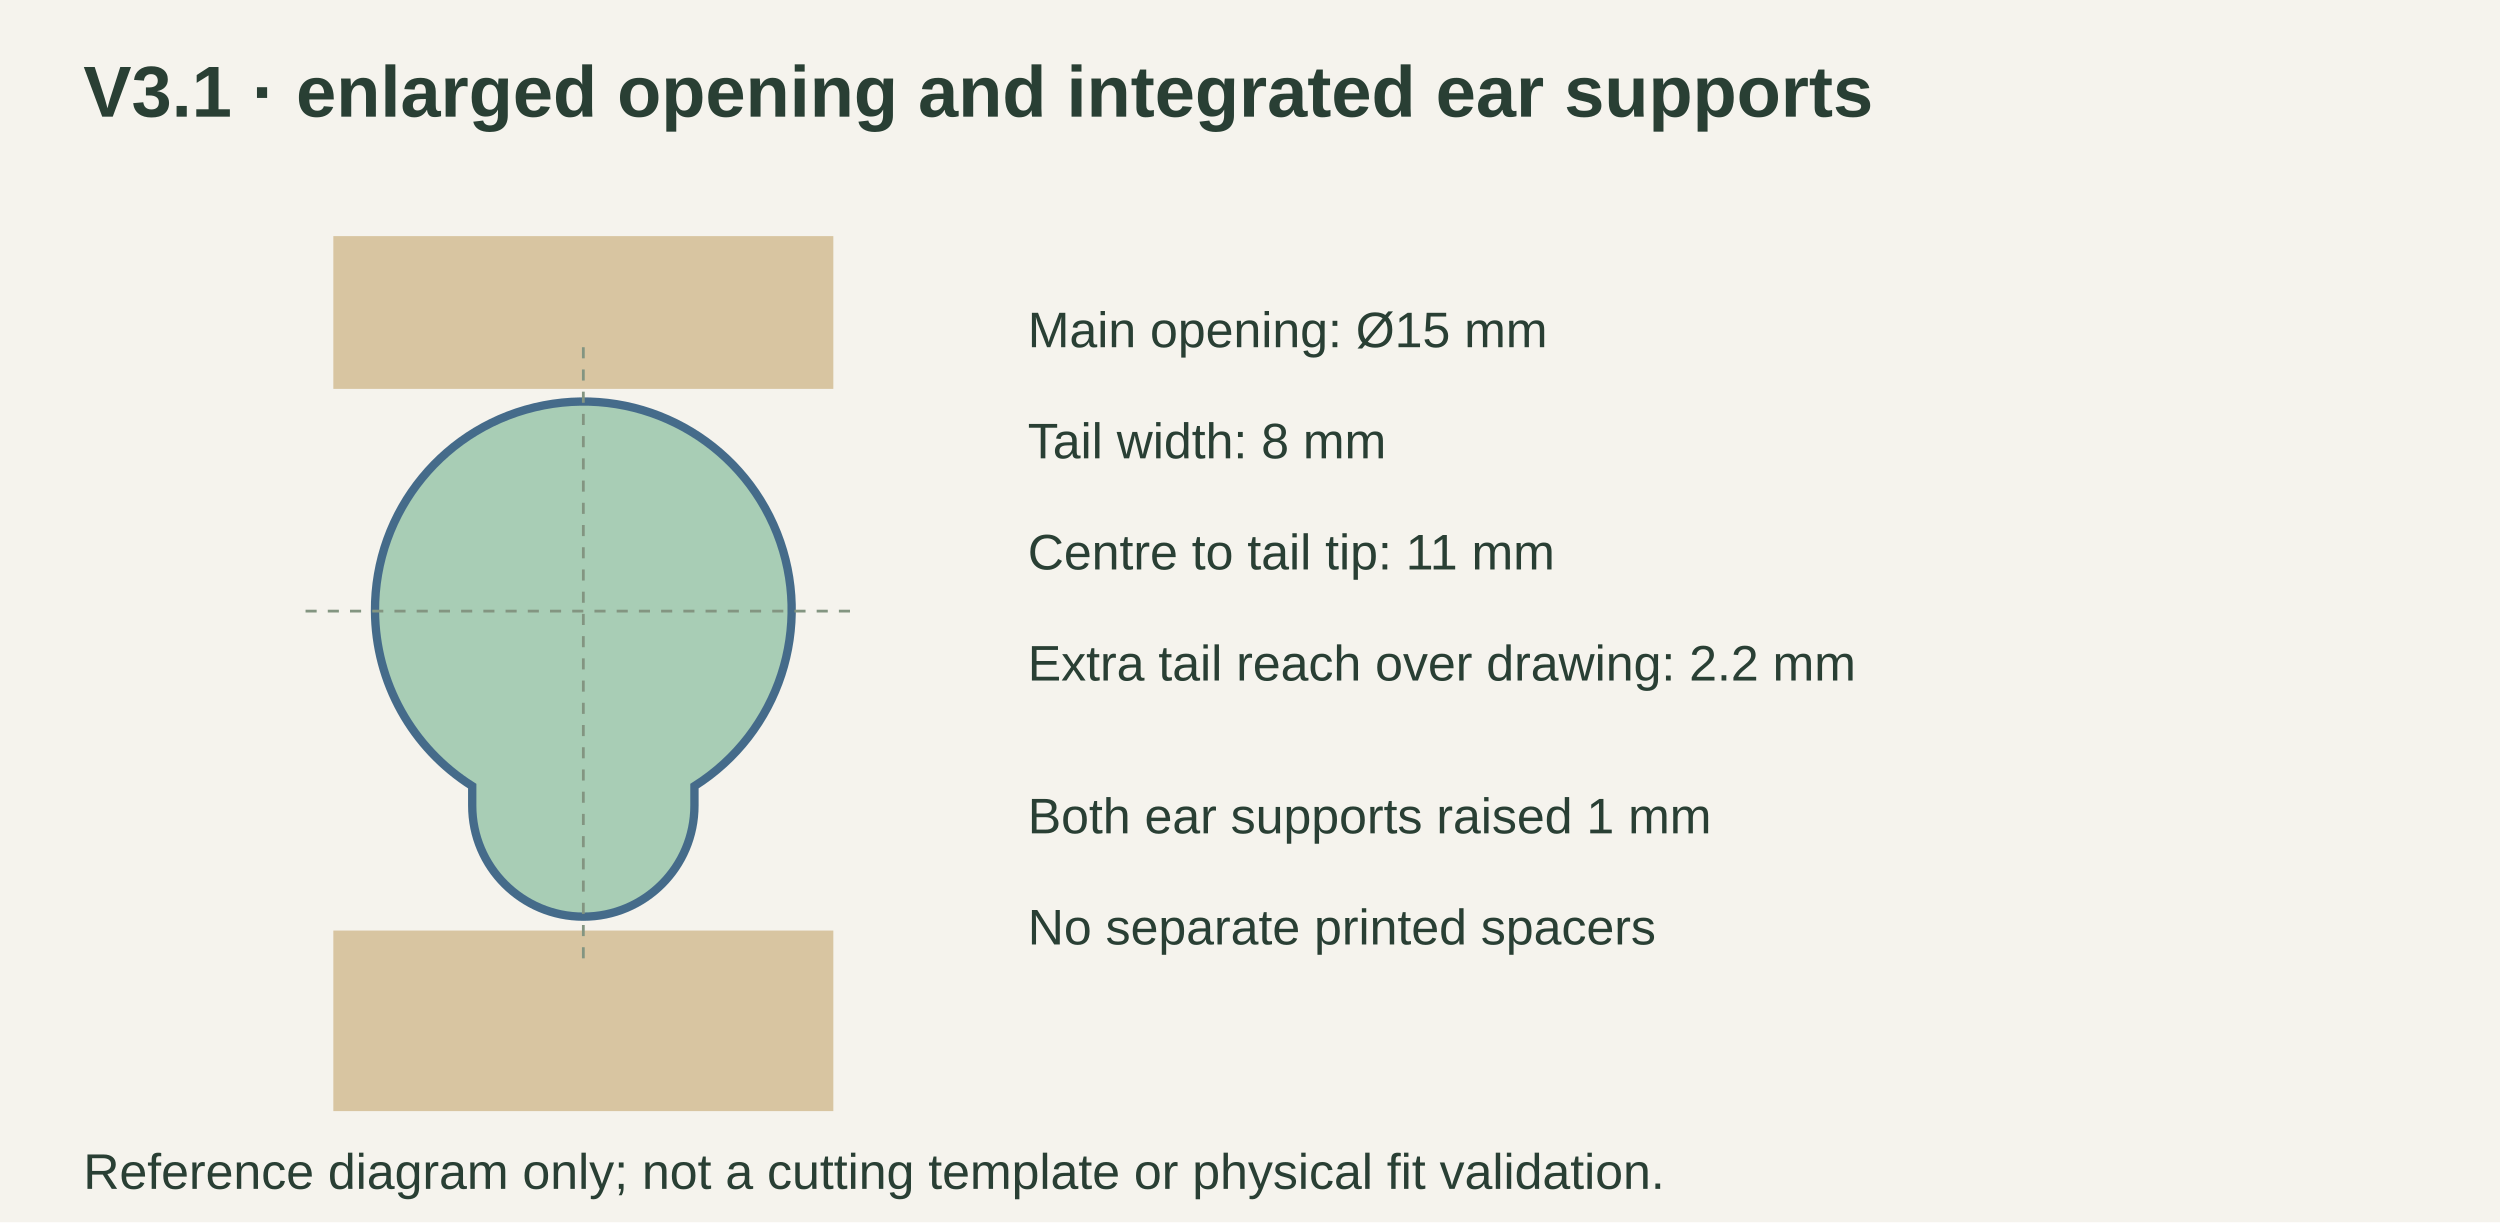
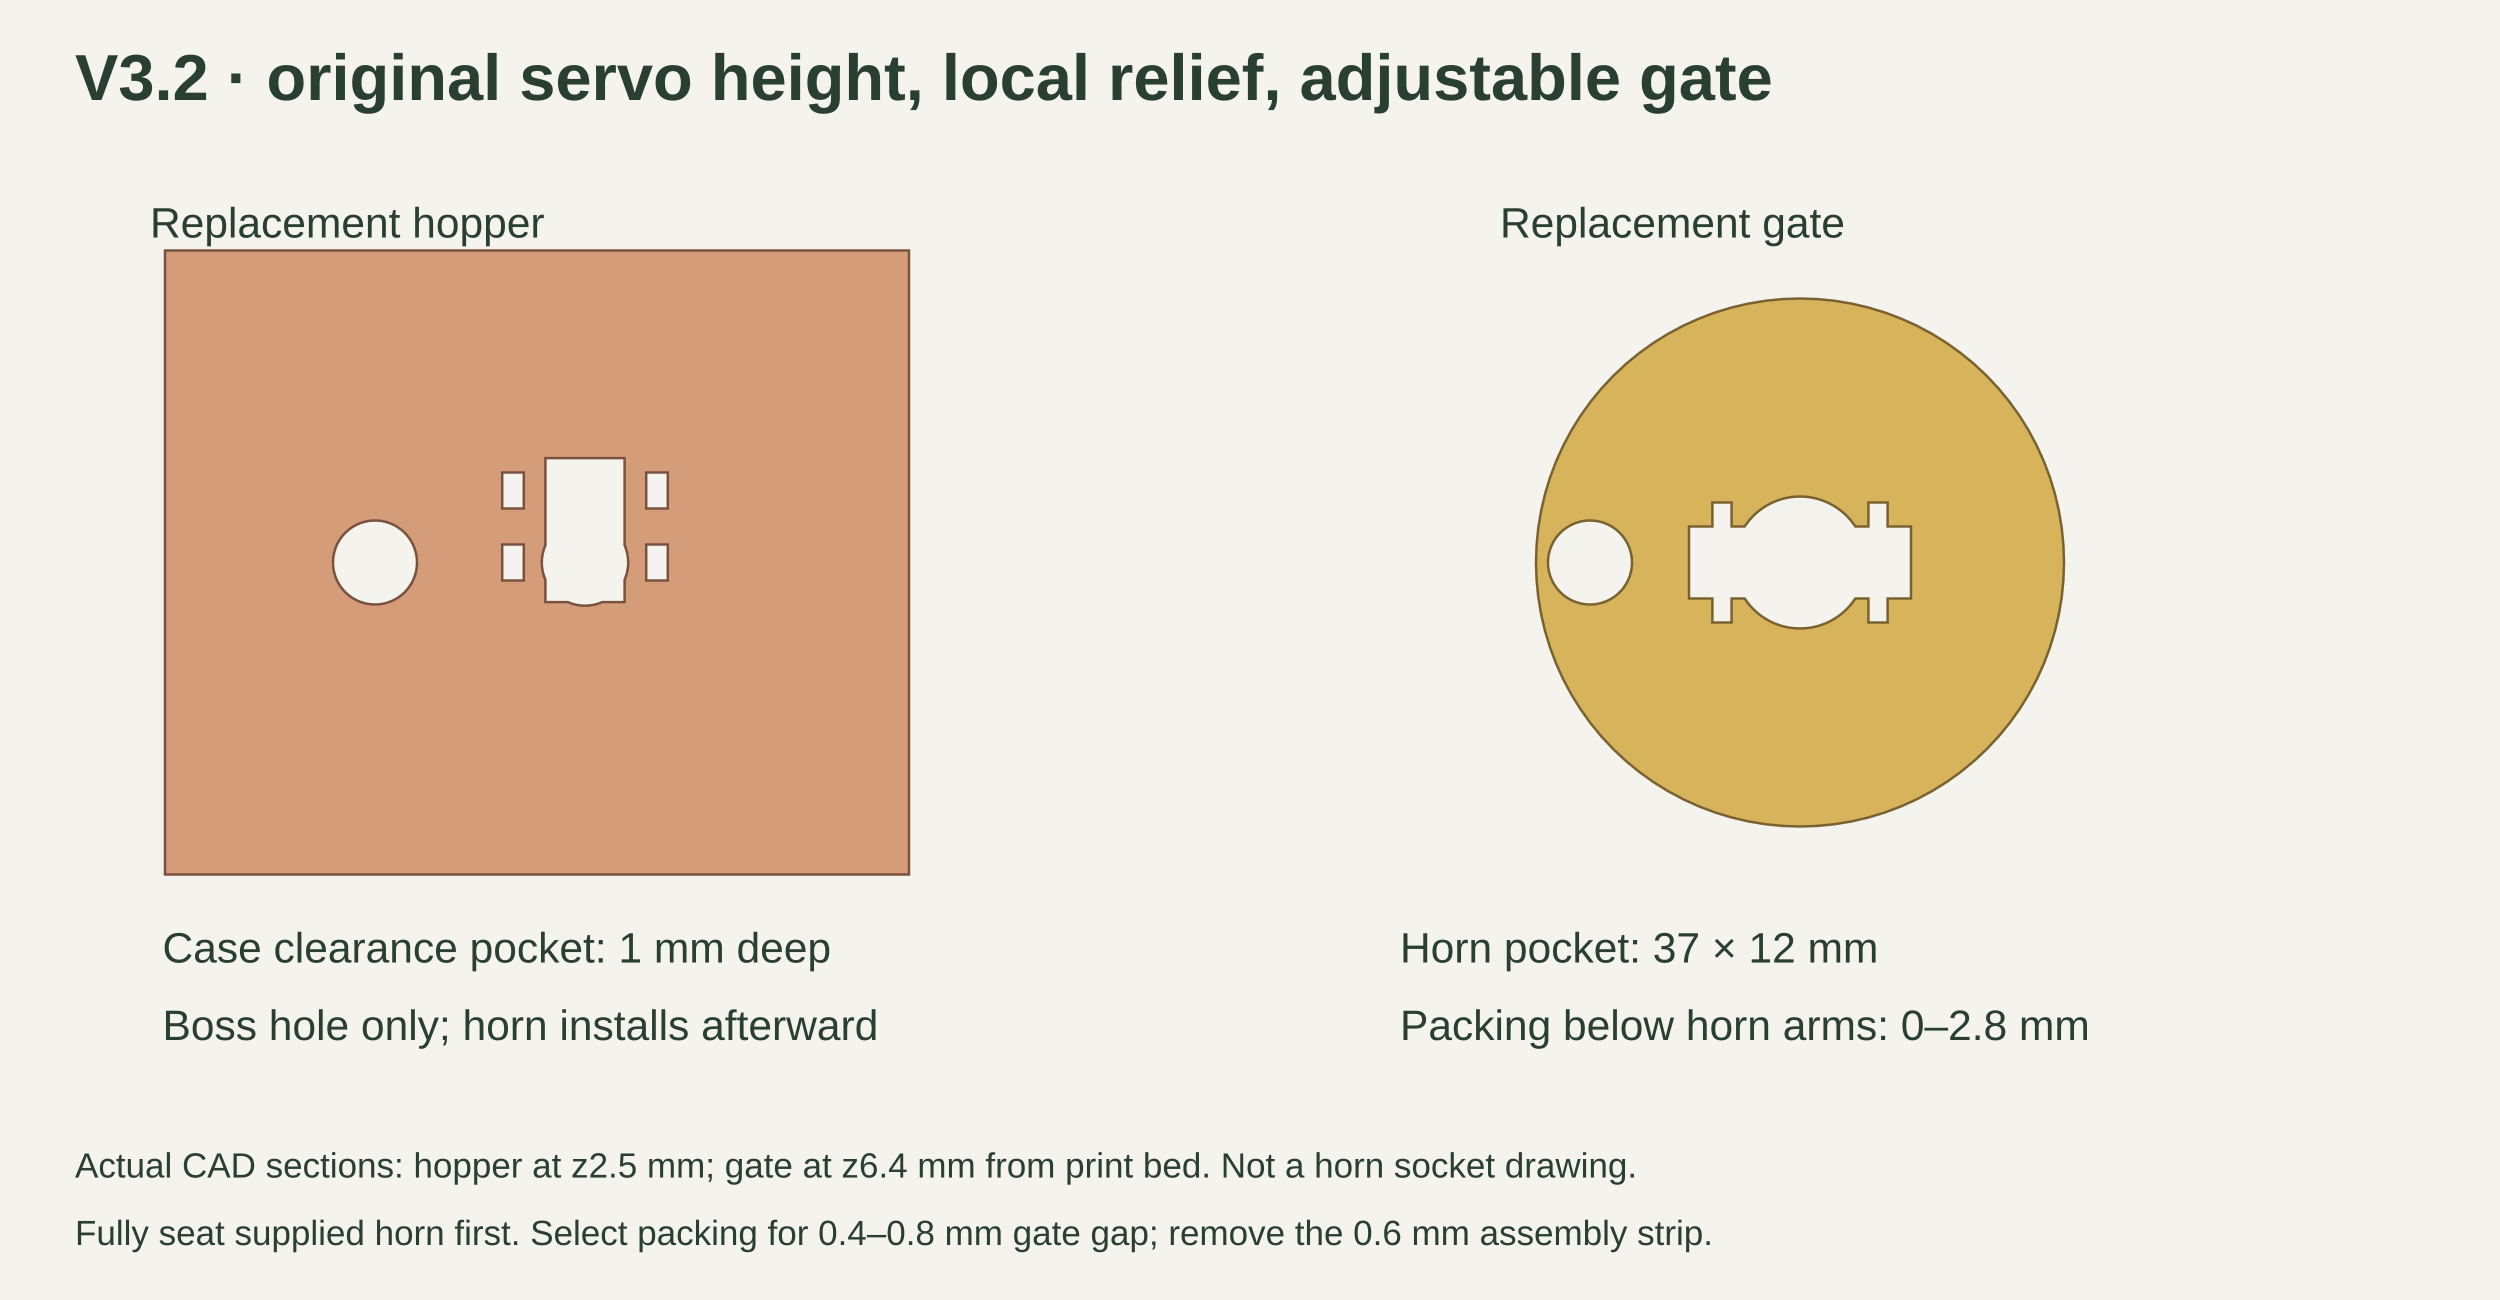
- <svg xmlns="http://www.w3.org/2000/svg" width="900" height="440" viewBox="0 0 900 440">
-   <style>text{font:18px Arial,sans-serif;fill:#293f34}.title{font-size:26px;font-weight:bold}</style>
-   <rect width="900" height="440" fill="#f5f3ed" />
-   <text x="30" y="42" class="title">V3.1 · enlarged opening and integrated ear supports</text>
-   <rect x="120" y="85" width="180" height="55" fill="#d8c5a1" />
-   <rect x="120" y="335" width="180" height="65" fill="#d8c5a1" />
-   <path d="M135 220a75 75 0 1 1 115 63v7a40 40 0 0 1-80 0v-7a75 75 0 0 1-35-63" fill="#a8cdb5" stroke="#456b8a" stroke-width="3" />
-   <path d="M210 125v220M110 220h200" stroke="#839581" stroke-dasharray="4 4" />
-   <text x="370" y="125">Main opening: Ø15 mm</text>
-   <text x="370" y="165">Tail width: 8 mm</text>
-   <text x="370" y="205">Centre to tail tip: 11 mm</text>
-   <text x="370" y="245">Extra tail reach over drawing: 2.2 mm</text>
-   <text x="370" y="300">Both ear supports raised 1 mm</text>
-   <text x="370" y="340">No separate printed spacers</text>
-   <text x="30" y="428">Reference diagram only; not a cutting template or physical fit validation.</text>
+ <svg xmlns="http://www.w3.org/2000/svg" width="1000" height="520" viewBox="0 0 1000 520">
+   <style>text{font:17px Arial,sans-serif;fill:#293f34}.title{font-size:26px;font-weight:bold}.small{font-size:14px}</style>
+   <rect width="1000" height="520" fill="#f5f3ed" />
+   <text x="30" y="40" class="title">V3.2 · original servo height, local relief, adjustable gate</text>
+   <path d="M363.60,308.20 L363.60,100.20 L314.00,100.20 L66.00,100.20 L66.00,141.80 L66.00,349.80 L115.60,349.80 L363.60,349.80 Z M233.60,242.27 L232.87,242.24 L232.47,242.20 L231.74,242.13 L231.35,242.07 L230.63,241.95 L230.24,241.86 L229.53,241.69 L229.14,241.57 L228.45,241.36 L228.07,241.22 L227.39,240.96 L227.14,240.85 L227.11,240.84 L224.87,240.84 L218.16,240.84 L218.16,240.48 L218.16,236.36 L218.16,231.89 L218.10,231.75 L218.04,231.61 L217.70,230.73 L217.64,230.55 L217.36,229.65 L217.31,229.47 L217.09,228.55 L217.05,228.37 L216.90,227.44 L216.87,227.26 L216.78,226.32 L216.76,226.13 L216.73,225.19 L216.72,225.00 L216.75,224.06 L216.76,223.87 L216.85,222.93 L216.87,222.74 L217.02,221.81 L217.05,221.63 L217.27,220.71 L217.31,220.53 L217.58,219.63 L217.64,219.45 L217.97,218.56 L218.04,218.39 L218.10,218.25 L218.16,218.11 L218.16,200.80 L218.16,183.36 L218.16,183.24 L226.08,183.24 L249.84,183.24 L249.84,183.36 L249.84,200.80 L249.84,218.11 L249.90,218.25 L249.96,218.39 L250.30,219.27 L250.36,219.45 L250.64,220.35 L250.69,220.53 L250.91,221.45 L250.95,221.63 L251.10,222.56 L251.13,222.74 L251.22,223.68 L251.24,223.87 L251.27,224.81 L251.28,225.00 L251.25,225.94 L251.24,226.13 L251.15,227.07 L251.13,227.26 L250.98,228.19 L250.95,228.37 L250.73,229.29 L250.69,229.47 L250.42,230.37 L250.36,230.55 L250.03,231.44 L249.96,231.61 L249.90,231.75 L249.84,231.89 L249.84,236.00 L249.84,240.48 L249.84,240.84 L247.60,240.84 L240.89,240.84 L240.86,240.85 L240.61,240.96 L240.23,241.11 L239.55,241.36 L239.17,241.48 L238.47,241.69 L238.08,241.78 L237.37,241.95 L236.97,242.01 L236.26,242.13 L235.85,242.17 L235.13,242.24 L234.73,242.26 L234.00,242.28 Z M200.88,193.00 L200.88,191.40 L200.88,189.00 L207.12,189.00 L209.52,189.00 L209.52,199.40 L209.52,201.00 L209.52,203.40 L203.28,203.40 L200.88,203.40 Z M258.48,193.00 L258.48,191.40 L258.48,189.00 L264.72,189.00 L267.12,189.00 L267.12,199.40 L267.12,201.00 L267.12,203.40 L260.88,203.40 L258.48,203.40 Z M149.08,241.77 L148.90,241.76 L147.99,241.67 L147.81,241.66 L146.90,241.51 L146.72,241.48 L145.83,241.27 L145.65,241.23 L144.78,240.96 L144.60,240.91 L143.74,240.59 L143.57,240.52 L142.74,240.14 L142.57,240.07 L141.76,239.64 L141.60,239.55 L140.82,239.07 L140.67,238.97 L139.92,238.44 L139.77,238.33 L139.06,237.75 L138.92,237.63 L138.25,237.00 L138.12,236.88 L137.49,236.21 L137.37,236.08 L136.79,235.37 L136.67,235.23 L136.14,234.48 L136.03,234.33 L135.55,233.56 L135.45,233.40 L135.02,232.59 L134.93,232.43 L134.55,231.60 L134.48,231.43 L134.16,230.57 L134.09,230.40 L133.83,229.52 L133.77,229.35 L133.56,228.46 L133.52,228.28 L133.37,227.37 L133.34,227.19 L133.25,226.28 L133.24,226.10 L133.21,225.18 L133.20,225.00 L133.23,224.08 L133.24,223.90 L133.33,222.99 L133.34,222.81 L133.49,221.90 L133.52,221.72 L133.73,220.83 L133.77,220.65 L134.04,219.78 L134.09,219.60 L134.41,218.74 L134.48,218.57 L134.86,217.74 L134.93,217.57 L135.36,216.76 L135.45,216.60 L135.93,215.82 L136.03,215.67 L136.56,214.92 L136.67,214.77 L137.25,214.06 L137.37,213.92 L138.00,213.25 L138.12,213.12 L138.79,212.49 L138.92,212.37 L139.63,211.79 L139.77,211.67 L140.52,211.14 L140.67,211.03 L141.44,210.55 L141.60,210.45 L142.41,210.02 L142.57,209.93 L143.40,209.55 L143.57,209.48 L144.43,209.16 L144.60,209.09 L145.48,208.83 L145.65,208.77 L146.54,208.56 L146.72,208.52 L147.63,208.37 L147.81,208.34 L148.72,208.25 L148.90,208.24 L149.82,208.21 L150.00,208.20 L150.92,208.23 L151.10,208.24 L152.01,208.33 L152.19,208.34 L153.10,208.49 L153.28,208.52 L154.17,208.73 L154.35,208.77 L155.22,209.04 L155.40,209.09 L156.26,209.41 L156.43,209.48 L157.26,209.86 L157.43,209.93 L158.24,210.36 L158.40,210.45 L159.18,210.93 L159.33,211.03 L160.08,211.56 L160.23,211.67 L160.94,212.25 L161.08,212.37 L161.75,213.00 L161.88,213.12 L162.51,213.79 L162.63,213.92 L163.21,214.63 L163.33,214.77 L163.86,215.52 L163.97,215.67 L164.45,216.44 L164.55,216.60 L164.98,217.41 L165.07,217.57 L165.45,218.40 L165.52,218.57 L165.84,219.43 L165.91,219.60 L166.17,220.48 L166.23,220.65 L166.44,221.54 L166.48,221.72 L166.63,222.63 L166.66,222.81 L166.75,223.72 L166.76,223.90 L166.79,224.82 L166.80,225.00 L166.77,225.92 L166.76,226.10 L166.67,227.01 L166.66,227.19 L166.51,228.10 L166.48,228.28 L166.27,229.17 L166.23,229.35 L165.96,230.22 L165.91,230.40 L165.59,231.26 L165.52,231.43 L165.14,232.26 L165.07,232.43 L164.64,233.24 L164.55,233.40 L164.07,234.18 L163.97,234.33 L163.44,235.08 L163.33,235.23 L162.75,235.94 L162.63,236.08 L162.00,236.75 L161.88,236.88 L161.21,237.51 L161.08,237.63 L160.37,238.21 L160.23,238.33 L159.48,238.86 L159.33,238.97 L158.56,239.45 L158.40,239.55 L157.59,239.98 L157.43,240.07 L156.60,240.45 L156.43,240.52 L155.57,240.84 L155.40,240.91 L154.52,241.17 L154.35,241.23 L153.46,241.44 L153.28,241.48 L152.37,241.63 L152.19,241.66 L151.28,241.75 L151.10,241.76 L150.18,241.79 L150.00,241.80 Z M200.88,221.80 L200.88,220.20 L200.88,217.80 L207.12,217.80 L209.52,217.80 L209.52,228.20 L209.52,229.80 L209.52,232.20 L203.28,232.20 L200.88,232.20 Z M258.48,221.80 L258.48,220.20 L258.48,217.80 L264.72,217.80 L267.12,217.80 L267.12,228.20 L267.12,229.80 L267.12,232.20 L260.88,232.20 L258.48,232.20 Z" fill="#d59c7a" stroke="#79523e" fill-rule="evenodd" />
+   <path d="M720.93,330.57 L726.91,330.37 L727.84,330.28 L733.78,329.70 L734.70,329.54 L740.60,328.57 L741.51,328.36 L747.33,327.00 L748.22,326.73 L753.94,325.00 L754.82,324.67 L760.41,322.56 L761.26,322.18 L766.71,319.71 L767.53,319.27 L772.80,316.45 L773.59,315.96 L778.67,312.80 L779.43,312.26 L784.29,308.78 L785.01,308.19 L789.63,304.39 L790.31,303.76 L794.67,299.67 L795.31,298.99 L799.39,294.63 L799.99,293.91 L803.78,289.29 L804.32,288.53 L807.80,283.67 L808.30,282.88 L811.45,277.80 L811.89,276.98 L814.71,271.71 L815.10,270.86 L817.56,265.41 L817.89,264.54 L820.00,258.94 L820.27,258.05 L822.00,252.33 L822.21,251.42 L823.57,245.60 L823.72,244.68 L824.70,238.78 L824.79,237.85 L825.37,231.91 L825.40,230.97 L825.60,225.00 L825.57,224.07 L825.37,218.09 L825.28,217.16 L824.70,211.22 L824.54,210.30 L823.57,204.40 L823.36,203.49 L822.00,197.67 L821.73,196.78 L820.00,191.06 L819.67,190.18 L817.56,184.59 L817.18,183.74 L814.71,178.29 L814.27,177.47 L811.45,172.20 L810.96,171.41 L807.80,166.33 L807.26,165.57 L803.78,160.71 L803.19,159.99 L799.39,155.37 L798.76,154.69 L794.67,150.33 L793.99,149.69 L789.63,145.61 L788.91,145.01 L784.29,141.22 L783.53,140.68 L778.67,137.20 L777.88,136.70 L772.80,133.55 L771.98,133.11 L766.71,130.29 L765.86,129.90 L760.41,127.44 L759.54,127.11 L753.94,125.00 L753.05,124.73 L747.33,123.00 L746.42,122.79 L740.60,121.43 L739.68,121.28 L733.78,120.30 L732.85,120.21 L726.91,119.63 L725.97,119.60 L720.00,119.40 L719.07,119.43 L713.09,119.63 L712.16,119.72 L706.22,120.30 L705.30,120.46 L699.40,121.43 L698.49,121.64 L692.67,123.00 L691.78,123.27 L686.06,125.00 L685.18,125.33 L679.59,127.44 L678.74,127.82 L673.29,130.29 L672.47,130.73 L667.20,133.55 L666.41,134.04 L661.33,137.20 L660.57,137.74 L655.71,141.22 L654.99,141.81 L650.37,145.61 L649.69,146.24 L645.33,150.33 L644.69,151.01 L640.61,155.37 L640.01,156.09 L636.22,160.71 L635.68,161.47 L632.20,166.33 L631.70,167.12 L628.55,172.20 L628.11,173.02 L625.29,178.29 L624.90,179.14 L622.44,184.59 L622.11,185.46 L620.00,191.06 L619.73,191.95 L618.00,197.67 L617.79,198.58 L616.43,204.40 L616.28,205.32 L615.30,211.22 L615.21,212.15 L614.63,218.09 L614.60,219.03 L614.40,225.00 L614.43,225.93 L614.63,231.91 L614.72,232.84 L615.30,238.78 L615.46,239.70 L616.43,245.60 L616.64,246.51 L618.00,252.33 L618.27,253.22 L620.00,258.94 L620.33,259.82 L622.44,265.41 L622.82,266.26 L625.29,271.71 L625.73,272.53 L628.55,277.80 L629.04,278.59 L632.20,283.67 L632.74,284.43 L636.22,289.29 L636.81,290.01 L640.61,294.63 L641.24,295.31 L645.33,299.67 L646.01,300.31 L650.37,304.39 L651.09,304.99 L655.71,308.78 L656.47,309.32 L661.33,312.80 L662.12,313.30 L667.20,316.45 L668.02,316.89 L673.29,319.71 L674.14,320.10 L679.59,322.56 L680.46,322.89 L686.06,325.00 L686.95,325.27 L692.67,327.00 L693.58,327.21 L699.40,328.57 L700.32,328.72 L706.22,329.70 L707.15,329.79 L713.09,330.37 L714.03,330.40 L720.00,330.60 Z M719.14,251.37 L718.27,251.34 L717.41,251.26 L716.55,251.17 L715.70,251.03 L714.85,250.89 L714.01,250.70 L713.17,250.50 L712.34,250.25 L711.51,250.00 L710.71,249.69 L709.90,249.39 L709.11,249.03 L708.32,248.68 L707.56,248.27 L706.80,247.86 L706.07,247.41 L705.33,246.95 L704.63,246.45 L703.93,245.94 L703.26,245.40 L702.59,244.85 L701.96,244.26 L701.33,243.67 L700.74,243.04 L700.15,242.41 L699.60,241.74 L699.06,241.07 L698.55,240.37 L698.05,239.67 L697.97,239.53 L697.88,239.40 L695.26,239.40 L692.64,239.40 L692.64,241.00 L692.64,241.32 L692.64,246.02 L692.64,246.29 L692.64,247.14 L692.64,248.84 L692.64,249.00 L686.24,249.00 L684.96,249.00 L684.96,248.20 L684.96,248.04 L684.96,242.44 L684.96,241.32 L684.96,239.72 L684.96,239.40 L677.16,239.40 L675.60,239.40 L675.60,215.40 L675.60,210.60 L677.16,210.60 L684.96,210.60 L684.96,209.00 L684.96,208.68 L684.96,203.08 L684.96,201.96 L684.96,201.16 L684.96,201.00 L691.36,201.00 L692.64,201.00 L692.64,201.80 L692.64,201.96 L692.64,206.66 L692.64,206.93 L692.64,207.78 L692.64,210.28 L692.64,210.60 L697.01,210.60 L697.88,210.60 L697.97,210.47 L698.05,210.33 L698.55,209.63 L699.06,208.93 L699.60,208.26 L700.15,207.59 L700.74,206.96 L701.33,206.33 L701.96,205.74 L702.59,205.15 L703.26,204.60 L703.93,204.06 L704.63,203.55 L705.33,203.05 L706.07,202.59 L706.80,202.14 L707.56,201.73 L708.32,201.32 L709.11,200.97 L709.90,200.61 L710.71,200.31 L711.51,200.00 L712.34,199.75 L713.17,199.50 L714.01,199.30 L714.85,199.11 L715.70,198.97 L716.55,198.83 L717.41,198.74 L718.27,198.66 L719.14,198.63 L720.00,198.60 L720.86,198.63 L721.73,198.66 L722.59,198.74 L723.45,198.83 L724.30,198.97 L725.15,199.11 L725.99,199.30 L726.83,199.50 L727.66,199.75 L728.49,200.00 L729.29,200.31 L730.10,200.61 L730.89,200.97 L731.68,201.32 L732.44,201.73 L733.20,202.14 L733.93,202.59 L734.67,203.05 L735.37,203.55 L736.07,204.06 L736.74,204.60 L737.41,205.15 L738.04,205.74 L738.67,206.33 L739.26,206.96 L739.85,207.59 L740.40,208.26 L740.94,208.93 L741.45,209.63 L741.95,210.33 L742.03,210.47 L742.12,210.60 L744.74,210.60 L747.36,210.60 L747.36,209.00 L747.36,208.68 L747.36,203.08 L747.36,201.96 L747.36,201.16 L747.36,201.00 L753.76,201.00 L755.04,201.00 L755.04,201.80 L755.04,201.96 L755.04,206.66 L755.04,206.93 L755.04,207.78 L755.04,210.28 L755.04,210.60 L762.84,210.60 L764.40,210.60 L764.40,234.60 L764.40,239.40 L762.84,239.40 L755.04,239.40 L755.04,241.00 L755.04,241.32 L755.04,246.02 L755.04,246.29 L755.04,247.14 L755.04,248.84 L755.04,249.00 L748.64,249.00 L747.36,249.00 L747.36,248.20 L747.36,248.04 L747.36,242.44 L747.36,241.32 L747.36,239.72 L747.36,239.40 L742.99,239.40 L742.12,239.40 L742.03,239.53 L741.95,239.67 L741.45,240.37 L740.94,241.07 L740.40,241.74 L739.85,242.41 L739.26,243.04 L738.67,243.67 L738.04,244.26 L737.41,244.85 L736.74,245.40 L736.07,245.94 L735.37,246.45 L734.67,246.95 L733.93,247.41 L733.20,247.86 L732.44,248.27 L731.68,248.68 L730.89,249.03 L730.10,249.39 L729.29,249.69 L728.49,250.00 L727.66,250.25 L726.83,250.50 L725.99,250.70 L725.15,250.89 L724.30,251.03 L723.45,251.17 L722.59,251.26 L721.73,251.34 L720.86,251.37 L720.00,251.40 Z M635.05,241.77 L634.90,241.76 L633.96,241.67 L633.81,241.66 L632.87,241.50 L632.72,241.48 L631.80,241.26 L631.65,241.23 L630.74,240.95 L630.60,240.91 L629.71,240.57 L629.57,240.52 L628.70,240.13 L628.57,240.07 L627.73,239.62 L627.60,239.55 L626.79,239.05 L626.67,238.97 L625.89,238.41 L625.77,238.33 L625.04,237.73 L624.92,237.63 L624.23,236.98 L624.12,236.88 L623.47,236.19 L623.37,236.08 L622.77,235.34 L622.67,235.23 L622.12,234.45 L622.03,234.33 L621.53,233.53 L621.45,233.40 L621.00,232.56 L620.93,232.43 L620.54,231.56 L620.48,231.43 L620.14,230.54 L620.09,230.40 L619.82,229.49 L619.77,229.35 L619.56,228.42 L619.52,228.28 L619.37,227.34 L619.34,227.19 L619.25,226.25 L619.24,226.10 L619.20,225.15 L619.20,225.00 L619.23,224.05 L619.24,223.90 L619.33,222.96 L619.34,222.81 L619.50,221.87 L619.52,221.72 L619.74,220.80 L619.77,220.65 L620.05,219.74 L620.09,219.60 L620.43,218.71 L620.48,218.57 L620.87,217.70 L620.93,217.57 L621.38,216.73 L621.45,216.60 L621.95,215.79 L622.03,215.67 L622.59,214.89 L622.67,214.77 L623.27,214.04 L623.37,213.92 L624.02,213.23 L624.12,213.12 L624.81,212.47 L624.92,212.37 L625.66,211.77 L625.77,211.67 L626.55,211.12 L626.67,211.03 L627.47,210.53 L627.60,210.45 L628.44,210.00 L628.57,209.93 L629.44,209.54 L629.57,209.48 L630.46,209.14 L630.60,209.09 L631.51,208.82 L631.65,208.77 L632.58,208.56 L632.72,208.52 L633.66,208.37 L633.81,208.34 L634.75,208.25 L634.90,208.24 L635.85,208.20 L636.00,208.20 L636.95,208.23 L637.10,208.24 L638.04,208.33 L638.19,208.34 L639.13,208.50 L639.28,208.52 L640.20,208.74 L640.35,208.77 L641.26,209.05 L641.40,209.09 L642.29,209.43 L642.43,209.48 L643.30,209.87 L643.43,209.93 L644.27,210.38 L644.40,210.45 L645.21,210.95 L645.33,211.03 L646.11,211.59 L646.23,211.67 L646.96,212.27 L647.08,212.37 L647.77,213.02 L647.88,213.12 L648.53,213.81 L648.63,213.92 L649.23,214.66 L649.33,214.77 L649.88,215.55 L649.97,215.67 L650.47,216.47 L650.55,216.60 L651.00,217.44 L651.07,217.57 L651.46,218.44 L651.52,218.57 L651.86,219.46 L651.91,219.60 L652.18,220.51 L652.23,220.65 L652.44,221.58 L652.48,221.72 L652.63,222.66 L652.66,222.81 L652.75,223.75 L652.76,223.90 L652.80,224.85 L652.80,225.00 L652.77,225.95 L652.76,226.10 L652.67,227.04 L652.66,227.19 L652.50,228.13 L652.48,228.28 L652.26,229.20 L652.23,229.35 L651.95,230.26 L651.91,230.40 L651.57,231.29 L651.52,231.43 L651.13,232.30 L651.07,232.43 L650.62,233.27 L650.55,233.40 L650.05,234.21 L649.97,234.33 L649.41,235.11 L649.33,235.23 L648.73,235.96 L648.63,236.08 L647.98,236.77 L647.88,236.88 L647.19,237.53 L647.08,237.63 L646.34,238.23 L646.23,238.33 L645.45,238.88 L645.33,238.97 L644.53,239.47 L644.40,239.55 L643.56,240.00 L643.43,240.07 L642.56,240.46 L642.43,240.52 L641.54,240.86 L641.40,240.91 L640.49,241.18 L640.35,241.23 L639.42,241.44 L639.28,241.48 L638.34,241.63 L638.19,241.66 L637.25,241.75 L637.10,241.76 L636.15,241.80 L636.00,241.80 Z" fill="#d7b35c" stroke="#79622f" fill-rule="evenodd" />
+   <text x="60" y="95">Replacement hopper</text>
+   <text x="600" y="95">Replacement gate</text>
+   <text x="65" y="385">Case clearance pocket: 1 mm deep</text>
+   <text x="65" y="416">Boss hole only; horn installs afterward</text>
+   <text x="560" y="385">Horn pocket: 37 × 12 mm</text>
+   <text x="560" y="416">Packing below horn arms: 0–2.8 mm</text>
+   <text x="30" y="471" class="small">Actual CAD sections: hopper at z2.5 mm; gate at z6.4 mm from print bed. Not a horn socket drawing.</text>
+   <text x="30" y="498" class="small">Fully seat supplied horn first. Select packing for 0.4–0.8 mm gate gap; remove the 0.6 mm assembly strip.</text>
</svg>
